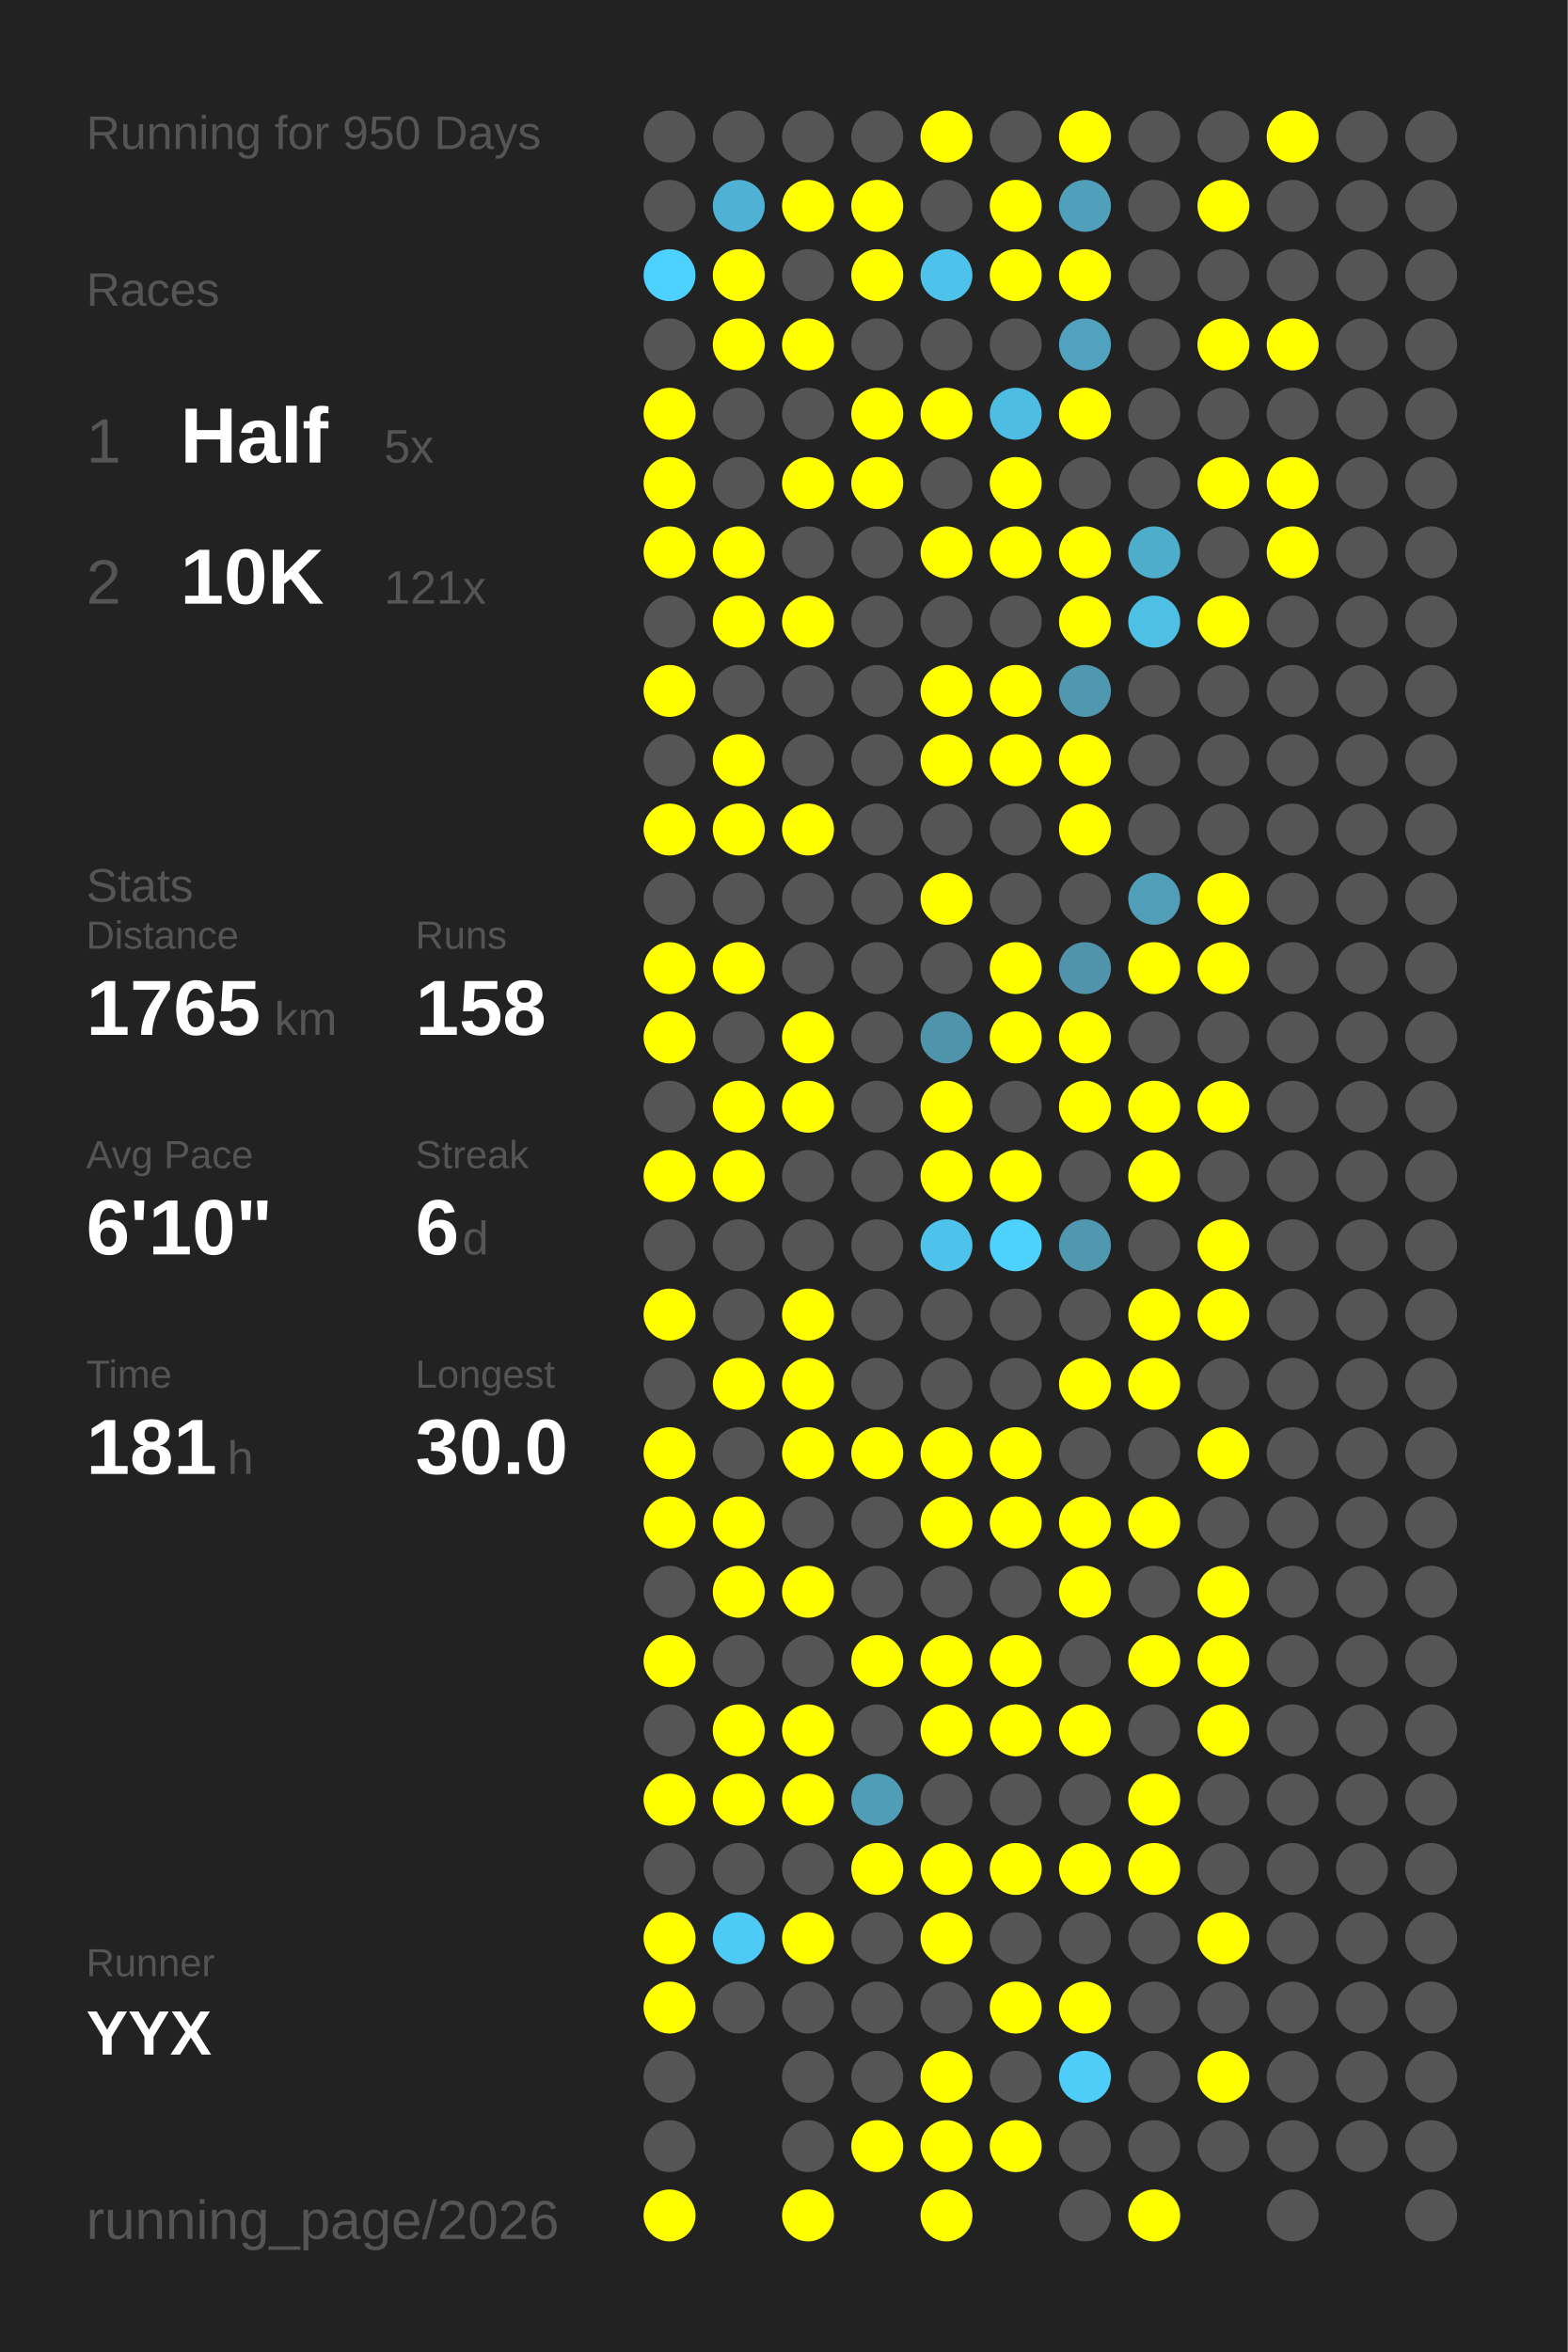
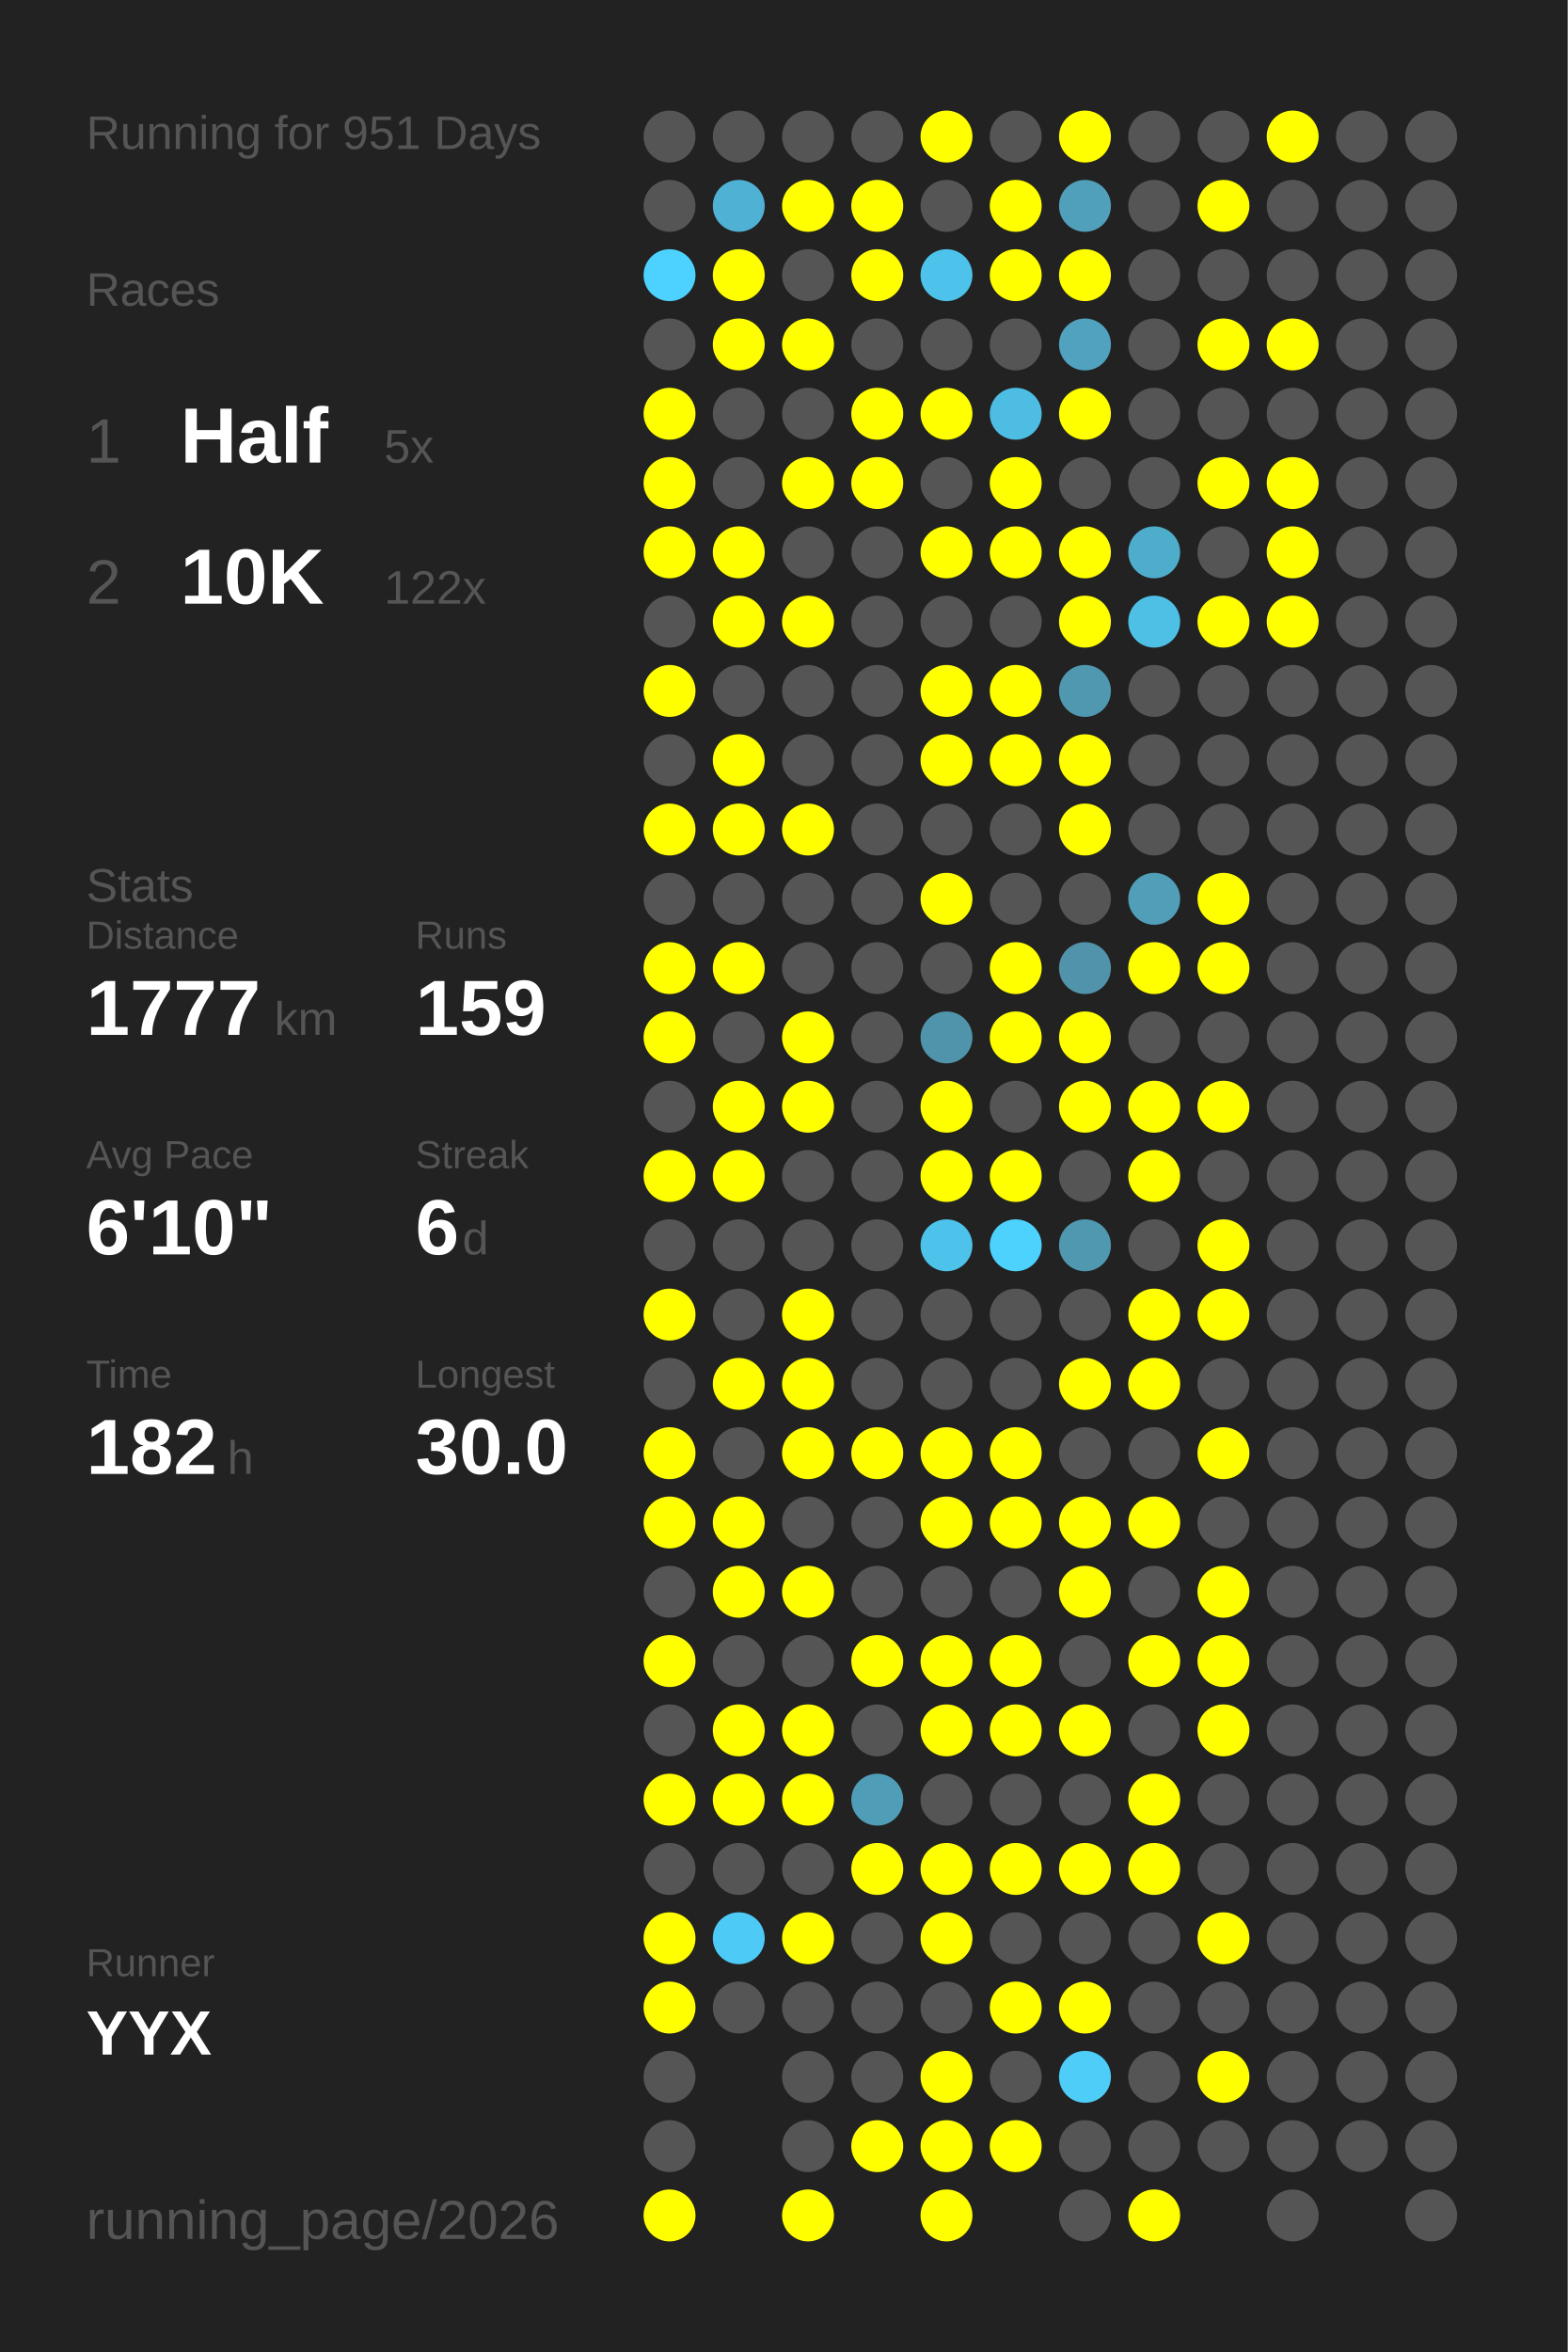
<svg xmlns="http://www.w3.org/2000/svg" baseProfile="full" height="300mm" version="1.1" viewBox="0,0,200,300" width="200mm">
  <defs />
  <rect fill="#222222" height="300" width="200" x="0" y="0" />
-   <text fill="#555555" style="font-size:6px; font-family:Arial;" x="11" y="19">Running for 950 Days</text>
+   <text fill="#555555" style="font-size:6px; font-family:Arial;" x="11" y="19">Running for 951 Days</text>
  <text fill="#555555" style="font-size:6px; font-family:Arial;" x="11" y="39">Races</text>
  <text fill="#555555" style="font-size:8px; font-family:Arial;" x="11" y="59">1</text>
  <text fill="#FFFFFF" style="font-size:10px; font-family:Arial; font-weight:bold;" x="23" y="59">Half</text>
  <text fill="#555555" style="font-size:6px; font-family:Arial;" x="49" y="59">5x</text>
  <text fill="#555555" style="font-size:8px; font-family:Arial;" x="11" y="77">2</text>
  <text fill="#FFFFFF" style="font-size:10px; font-family:Arial; font-weight:bold;" x="23" y="77">10K</text>
-   <text fill="#555555" style="font-size:6px; font-family:Arial;" x="49" y="77">121x</text>
+   <text fill="#555555" style="font-size:6px; font-family:Arial;" x="49" y="77">122x</text>
  <text fill="#555555" style="font-size:6px; font-family:Arial;" x="11" y="115">Stats</text>
  <text fill="#555555" style="font-size:5px; font-family:Arial;" x="11" y="121">Distance</text>
-   <text fill="#FFFFFF" style="font-size:10px; font-family:Arial; font-weight:bold;" x="11" y="132">1765</text>
+   <text fill="#FFFFFF" style="font-size:10px; font-family:Arial; font-weight:bold;" x="11" y="132">1777</text>
  <text fill="#555555" style="font-size:6px; font-family:Arial;" x="35" y="132">km</text>
  <text fill="#555555" style="font-size:5px; font-family:Arial;" x="53" y="121">Runs</text>
-   <text fill="#FFFFFF" style="font-size:10px; font-family:Arial; font-weight:bold;" x="53" y="132">158</text>
+   <text fill="#FFFFFF" style="font-size:10px; font-family:Arial; font-weight:bold;" x="53" y="132">159</text>
  <text fill="#555555" style="font-size:5px; font-family:Arial;" x="11" y="149">Avg Pace</text>
  <text fill="#FFFFFF" style="font-size:10px; font-family:Arial; font-weight:bold;" x="11" y="160">6'10"</text>
  <text fill="#555555" style="font-size:5px; font-family:Arial;" x="53" y="149">Streak</text>
  <text fill="#FFFFFF" style="font-size:10px; font-family:Arial; font-weight:bold;" x="53" y="160">6</text>
  <text fill="#555555" style="font-size:6px; font-family:Arial;" x="59" y="160">d</text>
  <text fill="#555555" style="font-size:5px; font-family:Arial;" x="11" y="177">Time</text>
-   <text fill="#FFFFFF" style="font-size:10px; font-family:Arial; font-weight:bold;" x="11" y="188">181</text>
+   <text fill="#FFFFFF" style="font-size:10px; font-family:Arial; font-weight:bold;" x="11" y="188">182</text>
  <text fill="#555555" style="font-size:6px; font-family:Arial;" x="29" y="188">h</text>
  <text fill="#555555" style="font-size:5px; font-family:Arial;" x="53" y="177">Longest</text>
  <text fill="#FFFFFF" style="font-size:10px; font-family:Arial; font-weight:bold;" x="53" y="188">30.0</text>
  <text fill="#555555" style="font-size:5px; font-family:Arial;" x="11" y="252.065">Runner</text>
  <text fill="#FFFFFF" style="font-size:8px; font-family:Arial; font-weight:bold;" x="11" y="262.065">YYX</text>
  <text fill="#555555" style="font-size:7px; font-family:Arial;" x="11" y="285.581">running_page/2026</text>
  <circle cx="85.417" cy="17.419" fill="#555555" r="3.312" />
  <circle cx="85.417" cy="26.258" fill="#555555" r="3.312" />
  <circle cx="85.417" cy="35.097" fill="#4dd1fe" r="3.312" />
  <circle cx="85.417" cy="43.935" fill="#555555" r="3.312" />
  <circle cx="85.417" cy="52.774" fill="#FFFF00" r="3.312" />
  <circle cx="85.417" cy="61.613" fill="#FFFF00" r="3.312" />
  <circle cx="85.417" cy="70.452" fill="#FFFF00" r="3.312" />
  <circle cx="85.417" cy="79.29" fill="#555555" r="3.312" />
  <circle cx="85.417" cy="88.129" fill="#FFFF00" r="3.312" />
  <circle cx="85.417" cy="96.968" fill="#555555" r="3.312" />
  <circle cx="85.417" cy="105.806" fill="#FFFF00" r="3.312" />
  <circle cx="85.417" cy="114.645" fill="#555555" r="3.312" />
  <circle cx="85.417" cy="123.484" fill="#FFFF00" r="3.312" />
  <circle cx="85.417" cy="132.323" fill="#FFFF00" r="3.312" />
  <circle cx="85.417" cy="141.161" fill="#555555" r="3.312" />
  <circle cx="85.417" cy="150" fill="#FFFF00" r="3.312" />
  <circle cx="85.417" cy="158.839" fill="#555555" r="3.312" />
  <circle cx="85.417" cy="167.677" fill="#FFFF00" r="3.312" />
  <circle cx="85.417" cy="176.516" fill="#555555" r="3.312" />
  <circle cx="85.417" cy="185.355" fill="#FFFF00" r="3.312" />
  <circle cx="85.417" cy="194.194" fill="#FFFF00" r="3.312" />
  <circle cx="85.417" cy="203.032" fill="#555555" r="3.312" />
  <circle cx="85.417" cy="211.871" fill="#FFFF00" r="3.312" />
  <circle cx="85.417" cy="220.71" fill="#555555" r="3.312" />
  <circle cx="85.417" cy="229.548" fill="#FFFF00" r="3.312" />
  <circle cx="85.417" cy="238.387" fill="#555555" r="3.312" />
  <circle cx="85.417" cy="247.226" fill="#FFFF00" r="3.312" />
  <circle cx="85.417" cy="256.065" fill="#FFFF00" r="3.312" />
  <circle cx="85.417" cy="264.903" fill="#555555" r="3.312" />
  <circle cx="85.417" cy="273.742" fill="#555555" r="3.312" />
  <circle cx="85.417" cy="282.581" fill="#FFFF00" r="3.312" />
  <circle cx="94.25" cy="17.419" fill="#555555" r="3.312" />
  <circle cx="94.25" cy="26.258" fill="#4fb1d3" r="3.312" />
  <circle cx="94.25" cy="35.097" fill="#FFFF00" r="3.312" />
  <circle cx="94.25" cy="43.935" fill="#FFFF00" r="3.312" />
  <circle cx="94.25" cy="52.774" fill="#555555" r="3.312" />
  <circle cx="94.25" cy="61.613" fill="#555555" r="3.312" />
  <circle cx="94.25" cy="70.452" fill="#FFFF00" r="3.312" />
  <circle cx="94.25" cy="79.29" fill="#FFFF00" r="3.312" />
  <circle cx="94.25" cy="88.129" fill="#555555" r="3.312" />
  <circle cx="94.25" cy="96.968" fill="#FFFF00" r="3.312" />
  <circle cx="94.25" cy="105.806" fill="#FFFF00" r="3.312" />
  <circle cx="94.25" cy="114.645" fill="#555555" r="3.312" />
  <circle cx="94.25" cy="123.484" fill="#FFFF00" r="3.312" />
  <circle cx="94.25" cy="132.323" fill="#555555" r="3.312" />
  <circle cx="94.25" cy="141.161" fill="#FFFF00" r="3.312" />
  <circle cx="94.25" cy="150" fill="#FFFF00" r="3.312" />
  <circle cx="94.25" cy="158.839" fill="#555555" r="3.312" />
  <circle cx="94.25" cy="167.677" fill="#555555" r="3.312" />
  <circle cx="94.25" cy="176.516" fill="#FFFF00" r="3.312" />
  <circle cx="94.25" cy="185.355" fill="#555555" r="3.312" />
  <circle cx="94.25" cy="194.194" fill="#FFFF00" r="3.312" />
  <circle cx="94.25" cy="203.032" fill="#FFFF00" r="3.312" />
  <circle cx="94.25" cy="211.871" fill="#555555" r="3.312" />
  <circle cx="94.25" cy="220.71" fill="#FFFF00" r="3.312" />
  <circle cx="94.25" cy="229.548" fill="#FFFF00" r="3.312" />
  <circle cx="94.25" cy="238.387" fill="#555555" r="3.312" />
  <circle cx="94.25" cy="247.226" fill="#4dcaf5" r="3.312" />
  <circle cx="94.25" cy="256.065" fill="#555555" r="3.312" />
  <circle cx="103.083" cy="17.419" fill="#555555" r="3.312" />
  <circle cx="103.083" cy="26.258" fill="#FFFF00" r="3.312" />
  <circle cx="103.083" cy="35.097" fill="#555555" r="3.312" />
  <circle cx="103.083" cy="43.935" fill="#FFFF00" r="3.312" />
  <circle cx="103.083" cy="52.774" fill="#555555" r="3.312" />
  <circle cx="103.083" cy="61.613" fill="#FFFF00" r="3.312" />
  <circle cx="103.083" cy="70.452" fill="#555555" r="3.312" />
  <circle cx="103.083" cy="79.29" fill="#FFFF00" r="3.312" />
  <circle cx="103.083" cy="88.129" fill="#555555" r="3.312" />
  <circle cx="103.083" cy="96.968" fill="#555555" r="3.312" />
  <circle cx="103.083" cy="105.806" fill="#FFFF00" r="3.312" />
  <circle cx="103.083" cy="114.645" fill="#555555" r="3.312" />
  <circle cx="103.083" cy="123.484" fill="#555555" r="3.312" />
  <circle cx="103.083" cy="132.323" fill="#FFFF00" r="3.312" />
  <circle cx="103.083" cy="141.161" fill="#FFFF00" r="3.312" />
  <circle cx="103.083" cy="150" fill="#555555" r="3.312" />
  <circle cx="103.083" cy="158.839" fill="#555555" r="3.312" />
  <circle cx="103.083" cy="167.677" fill="#FFFF00" r="3.312" />
  <circle cx="103.083" cy="176.516" fill="#FFFF00" r="3.312" />
  <circle cx="103.083" cy="185.355" fill="#FFFF00" r="3.312" />
  <circle cx="103.083" cy="194.194" fill="#555555" r="3.312" />
  <circle cx="103.083" cy="203.032" fill="#FFFF00" r="3.312" />
  <circle cx="103.083" cy="211.871" fill="#555555" r="3.312" />
  <circle cx="103.083" cy="220.71" fill="#FFFF00" r="3.312" />
  <circle cx="103.083" cy="229.548" fill="#FFFF00" r="3.312" />
  <circle cx="103.083" cy="238.387" fill="#555555" r="3.312" />
  <circle cx="103.083" cy="247.226" fill="#FFFF00" r="3.312" />
  <circle cx="103.083" cy="256.065" fill="#555555" r="3.312" />
  <circle cx="103.083" cy="264.903" fill="#555555" r="3.312" />
  <circle cx="103.083" cy="273.742" fill="#555555" r="3.312" />
  <circle cx="103.083" cy="282.581" fill="#FFFF00" r="3.312" />
  <circle cx="111.917" cy="17.419" fill="#555555" r="3.312" />
  <circle cx="111.917" cy="26.258" fill="#FFFF00" r="3.312" />
  <circle cx="111.917" cy="35.097" fill="#FFFF00" r="3.312" />
  <circle cx="111.917" cy="43.935" fill="#555555" r="3.312" />
  <circle cx="111.917" cy="52.774" fill="#FFFF00" r="3.312" />
  <circle cx="111.917" cy="61.613" fill="#FFFF00" r="3.312" />
  <circle cx="111.917" cy="70.452" fill="#555555" r="3.312" />
  <circle cx="111.917" cy="79.29" fill="#555555" r="3.312" />
  <circle cx="111.917" cy="88.129" fill="#555555" r="3.312" />
  <circle cx="111.917" cy="96.968" fill="#555555" r="3.312" />
  <circle cx="111.917" cy="105.806" fill="#555555" r="3.312" />
  <circle cx="111.917" cy="114.645" fill="#555555" r="3.312" />
  <circle cx="111.917" cy="123.484" fill="#555555" r="3.312" />
  <circle cx="111.917" cy="132.323" fill="#555555" r="3.312" />
  <circle cx="111.917" cy="141.161" fill="#555555" r="3.312" />
  <circle cx="111.917" cy="150" fill="#555555" r="3.312" />
  <circle cx="111.917" cy="158.839" fill="#555555" r="3.312" />
  <circle cx="111.917" cy="167.677" fill="#555555" r="3.312" />
  <circle cx="111.917" cy="176.516" fill="#555555" r="3.312" />
  <circle cx="111.917" cy="185.355" fill="#FFFF00" r="3.312" />
  <circle cx="111.917" cy="194.194" fill="#555555" r="3.312" />
  <circle cx="111.917" cy="203.032" fill="#555555" r="3.312" />
  <circle cx="111.917" cy="211.871" fill="#FFFF00" r="3.312" />
  <circle cx="111.917" cy="220.71" fill="#555555" r="3.312" />
  <circle cx="111.917" cy="229.548" fill="#509db7" r="3.312" />
  <circle cx="111.917" cy="238.387" fill="#FFFF00" r="3.312" />
  <circle cx="111.917" cy="247.226" fill="#555555" r="3.312" />
  <circle cx="111.917" cy="256.065" fill="#555555" r="3.312" />
  <circle cx="111.917" cy="264.903" fill="#555555" r="3.312" />
  <circle cx="111.917" cy="273.742" fill="#FFFF00" r="3.312" />
  <circle cx="120.75" cy="17.419" fill="#FFFF00" r="3.312" />
  <circle cx="120.75" cy="26.258" fill="#555555" r="3.312" />
  <circle cx="120.75" cy="35.097" fill="#4dc3eb" r="3.312" />
  <circle cx="120.75" cy="43.935" fill="#555555" r="3.312" />
  <circle cx="120.75" cy="52.774" fill="#FFFF00" r="3.312" />
  <circle cx="120.75" cy="61.613" fill="#555555" r="3.312" />
  <circle cx="120.75" cy="70.452" fill="#FFFF00" r="3.312" />
  <circle cx="120.75" cy="79.29" fill="#555555" r="3.312" />
  <circle cx="120.75" cy="88.129" fill="#FFFF00" r="3.312" />
  <circle cx="120.75" cy="96.968" fill="#FFFF00" r="3.312" />
  <circle cx="120.75" cy="105.806" fill="#555555" r="3.312" />
  <circle cx="120.75" cy="114.645" fill="#FFFF00" r="3.312" />
  <circle cx="120.75" cy="123.484" fill="#555555" r="3.312" />
  <circle cx="120.75" cy="132.323" fill="#5094ab" r="3.312" />
  <circle cx="120.75" cy="141.161" fill="#FFFF00" r="3.312" />
  <circle cx="120.75" cy="150" fill="#FFFF00" r="3.312" />
  <circle cx="120.75" cy="158.839" fill="#4dc2ea" r="3.312" />
  <circle cx="120.75" cy="167.677" fill="#555555" r="3.312" />
  <circle cx="120.75" cy="176.516" fill="#555555" r="3.312" />
  <circle cx="120.75" cy="185.355" fill="#FFFF00" r="3.312" />
  <circle cx="120.75" cy="194.194" fill="#FFFF00" r="3.312" />
  <circle cx="120.75" cy="203.032" fill="#555555" r="3.312" />
  <circle cx="120.75" cy="211.871" fill="#FFFF00" r="3.312" />
  <circle cx="120.75" cy="220.71" fill="#FFFF00" r="3.312" />
  <circle cx="120.75" cy="229.548" fill="#555555" r="3.312" />
  <circle cx="120.75" cy="238.387" fill="#FFFF00" r="3.312" />
  <circle cx="120.75" cy="247.226" fill="#FFFF00" r="3.312" />
  <circle cx="120.75" cy="256.065" fill="#555555" r="3.312" />
  <circle cx="120.75" cy="264.903" fill="#FFFF00" r="3.312" />
  <circle cx="120.75" cy="273.742" fill="#FFFF00" r="3.312" />
  <circle cx="120.75" cy="282.581" fill="#FFFF00" r="3.312" />
  <circle cx="129.583" cy="17.419" fill="#555555" r="3.312" />
  <circle cx="129.583" cy="26.258" fill="#FFFF00" r="3.312" />
  <circle cx="129.583" cy="35.097" fill="#FFFF00" r="3.312" />
  <circle cx="129.583" cy="43.935" fill="#555555" r="3.312" />
  <circle cx="129.583" cy="52.774" fill="#4ebde3" r="3.312" />
  <circle cx="129.583" cy="61.613" fill="#FFFF00" r="3.312" />
  <circle cx="129.583" cy="70.452" fill="#FFFF00" r="3.312" />
  <circle cx="129.583" cy="79.29" fill="#555555" r="3.312" />
  <circle cx="129.583" cy="88.129" fill="#FFFF00" r="3.312" />
  <circle cx="129.583" cy="96.968" fill="#FFFF00" r="3.312" />
  <circle cx="129.583" cy="105.806" fill="#555555" r="3.312" />
  <circle cx="129.583" cy="114.645" fill="#555555" r="3.312" />
  <circle cx="129.583" cy="123.484" fill="#FFFF00" r="3.312" />
  <circle cx="129.583" cy="132.323" fill="#FFFF00" r="3.312" />
  <circle cx="129.583" cy="141.161" fill="#555555" r="3.312" />
  <circle cx="129.583" cy="150" fill="#FFFF00" r="3.312" />
  <circle cx="129.583" cy="158.839" fill="#4dd1fd" r="3.312" />
  <circle cx="129.583" cy="167.677" fill="#555555" r="3.312" />
  <circle cx="129.583" cy="176.516" fill="#555555" r="3.312" />
  <circle cx="129.583" cy="185.355" fill="#FFFF00" r="3.312" />
  <circle cx="129.583" cy="194.194" fill="#FFFF00" r="3.312" />
  <circle cx="129.583" cy="203.032" fill="#555555" r="3.312" />
  <circle cx="129.583" cy="211.871" fill="#FFFF00" r="3.312" />
  <circle cx="129.583" cy="220.71" fill="#FFFF00" r="3.312" />
  <circle cx="129.583" cy="229.548" fill="#555555" r="3.312" />
  <circle cx="129.583" cy="238.387" fill="#FFFF00" r="3.312" />
  <circle cx="129.583" cy="247.226" fill="#555555" r="3.312" />
  <circle cx="129.583" cy="256.065" fill="#FFFF00" r="3.312" />
  <circle cx="129.583" cy="264.903" fill="#555555" r="3.312" />
  <circle cx="129.583" cy="273.742" fill="#FFFF00" r="3.312" />
  <circle cx="138.417" cy="17.419" fill="#FFFF00" r="3.312" />
  <circle cx="138.417" cy="26.258" fill="#50a0bb" r="3.312" />
  <circle cx="138.417" cy="35.097" fill="#FFFF00" r="3.312" />
  <circle cx="138.417" cy="43.935" fill="#50a2be" r="3.312" />
  <circle cx="138.417" cy="52.774" fill="#FFFF00" r="3.312" />
  <circle cx="138.417" cy="61.613" fill="#555555" r="3.312" />
  <circle cx="138.417" cy="70.452" fill="#FFFF00" r="3.312" />
  <circle cx="138.417" cy="79.29" fill="#FFFF00" r="3.312" />
  <circle cx="138.417" cy="88.129" fill="#5098b0" r="3.312" />
  <circle cx="138.417" cy="96.968" fill="#FFFF00" r="3.312" />
  <circle cx="138.417" cy="105.806" fill="#FFFF00" r="3.312" />
  <circle cx="138.417" cy="114.645" fill="#555555" r="3.312" />
  <circle cx="138.417" cy="123.484" fill="#5193aa" r="3.312" />
  <circle cx="138.417" cy="132.323" fill="#FFFF00" r="3.312" />
  <circle cx="138.417" cy="141.161" fill="#FFFF00" r="3.312" />
  <circle cx="138.417" cy="150" fill="#555555" r="3.312" />
  <circle cx="138.417" cy="158.839" fill="#5098b0" r="3.312" />
  <circle cx="138.417" cy="167.677" fill="#555555" r="3.312" />
  <circle cx="138.417" cy="176.516" fill="#FFFF00" r="3.312" />
  <circle cx="138.417" cy="185.355" fill="#555555" r="3.312" />
  <circle cx="138.417" cy="194.194" fill="#FFFF00" r="3.312" />
  <circle cx="138.417" cy="203.032" fill="#FFFF00" r="3.312" />
  <circle cx="138.417" cy="211.871" fill="#555555" r="3.312" />
  <circle cx="138.417" cy="220.71" fill="#FFFF00" r="3.312" />
  <circle cx="138.417" cy="229.548" fill="#555555" r="3.312" />
  <circle cx="138.417" cy="238.387" fill="#FFFF00" r="3.312" />
  <circle cx="138.417" cy="247.226" fill="#555555" r="3.312" />
  <circle cx="138.417" cy="256.065" fill="#FFFF00" r="3.312" />
  <circle cx="138.417" cy="264.903" fill="#4dcdf8" r="3.312" />
  <circle cx="138.417" cy="273.742" fill="#555555" r="3.312" />
  <circle cx="138.417" cy="282.581" fill="#555555" r="3.312" />
  <circle cx="147.25" cy="17.419" fill="#555555" r="3.312" />
  <circle cx="147.25" cy="26.258" fill="#555555" r="3.312" />
  <circle cx="147.25" cy="35.097" fill="#555555" r="3.312" />
  <circle cx="147.25" cy="43.935" fill="#555555" r="3.312" />
  <circle cx="147.25" cy="52.774" fill="#555555" r="3.312" />
  <circle cx="147.25" cy="61.613" fill="#555555" r="3.312" />
  <circle cx="147.25" cy="70.452" fill="#4fadcc" r="3.312" />
  <circle cx="147.25" cy="79.29" fill="#4ec0e6" r="3.312" />
  <circle cx="147.25" cy="88.129" fill="#555555" r="3.312" />
  <circle cx="147.25" cy="96.968" fill="#555555" r="3.312" />
  <circle cx="147.25" cy="105.806" fill="#555555" r="3.312" />
  <circle cx="147.25" cy="114.645" fill="#509eb8" r="3.312" />
  <circle cx="147.25" cy="123.484" fill="#FFFF00" r="3.312" />
  <circle cx="147.25" cy="132.323" fill="#555555" r="3.312" />
  <circle cx="147.25" cy="141.161" fill="#FFFF00" r="3.312" />
  <circle cx="147.25" cy="150" fill="#FFFF00" r="3.312" />
  <circle cx="147.25" cy="158.839" fill="#555555" r="3.312" />
  <circle cx="147.25" cy="167.677" fill="#FFFF00" r="3.312" />
  <circle cx="147.25" cy="176.516" fill="#FFFF00" r="3.312" />
  <circle cx="147.25" cy="185.355" fill="#555555" r="3.312" />
  <circle cx="147.25" cy="194.194" fill="#FFFF00" r="3.312" />
  <circle cx="147.25" cy="203.032" fill="#555555" r="3.312" />
  <circle cx="147.25" cy="211.871" fill="#FFFF00" r="3.312" />
  <circle cx="147.25" cy="220.71" fill="#555555" r="3.312" />
  <circle cx="147.25" cy="229.548" fill="#FFFF00" r="3.312" />
  <circle cx="147.25" cy="238.387" fill="#FFFF00" r="3.312" />
  <circle cx="147.25" cy="247.226" fill="#555555" r="3.312" />
  <circle cx="147.25" cy="256.065" fill="#555555" r="3.312" />
  <circle cx="147.25" cy="264.903" fill="#555555" r="3.312" />
  <circle cx="147.25" cy="273.742" fill="#555555" r="3.312" />
  <circle cx="147.25" cy="282.581" fill="#FFFF00" r="3.312" />
  <circle cx="156.083" cy="17.419" fill="#555555" r="3.312" />
  <circle cx="156.083" cy="26.258" fill="#FFFF00" r="3.312" />
  <circle cx="156.083" cy="35.097" fill="#555555" r="3.312" />
  <circle cx="156.083" cy="43.935" fill="#FFFF00" r="3.312" />
  <circle cx="156.083" cy="52.774" fill="#555555" r="3.312" />
  <circle cx="156.083" cy="61.613" fill="#FFFF00" r="3.312" />
  <circle cx="156.083" cy="70.452" fill="#555555" r="3.312" />
  <circle cx="156.083" cy="79.29" fill="#FFFF00" r="3.312" />
  <circle cx="156.083" cy="88.129" fill="#555555" r="3.312" />
  <circle cx="156.083" cy="96.968" fill="#555555" r="3.312" />
  <circle cx="156.083" cy="105.806" fill="#555555" r="3.312" />
  <circle cx="156.083" cy="114.645" fill="#FFFF00" r="3.312" />
  <circle cx="156.083" cy="123.484" fill="#FFFF00" r="3.312" />
  <circle cx="156.083" cy="132.323" fill="#555555" r="3.312" />
  <circle cx="156.083" cy="141.161" fill="#FFFF00" r="3.312" />
  <circle cx="156.083" cy="150" fill="#555555" r="3.312" />
  <circle cx="156.083" cy="158.839" fill="#FFFF00" r="3.312" />
  <circle cx="156.083" cy="167.677" fill="#FFFF00" r="3.312" />
  <circle cx="156.083" cy="176.516" fill="#555555" r="3.312" />
  <circle cx="156.083" cy="185.355" fill="#FFFF00" r="3.312" />
  <circle cx="156.083" cy="194.194" fill="#555555" r="3.312" />
  <circle cx="156.083" cy="203.032" fill="#FFFF00" r="3.312" />
  <circle cx="156.083" cy="211.871" fill="#FFFF00" r="3.312" />
  <circle cx="156.083" cy="220.71" fill="#FFFF00" r="3.312" />
  <circle cx="156.083" cy="229.548" fill="#555555" r="3.312" />
  <circle cx="156.083" cy="238.387" fill="#555555" r="3.312" />
  <circle cx="156.083" cy="247.226" fill="#FFFF00" r="3.312" />
  <circle cx="156.083" cy="256.065" fill="#555555" r="3.312" />
  <circle cx="156.083" cy="264.903" fill="#FFFF00" r="3.312" />
  <circle cx="156.083" cy="273.742" fill="#555555" r="3.312" />
  <circle cx="164.917" cy="17.419" fill="#FFFF00" r="3.312" />
  <circle cx="164.917" cy="26.258" fill="#555555" r="3.312" />
  <circle cx="164.917" cy="35.097" fill="#555555" r="3.312" />
  <circle cx="164.917" cy="43.935" fill="#FFFF00" r="3.312" />
  <circle cx="164.917" cy="52.774" fill="#555555" r="3.312" />
  <circle cx="164.917" cy="61.613" fill="#FFFF00" r="3.312" />
  <circle cx="164.917" cy="70.452" fill="#FFFF00" r="3.312" />
-   <circle cx="164.917" cy="79.29" fill="#555555" r="3.312" />
+   <circle cx="164.917" cy="79.29" fill="#FFFF00" r="3.312" />
  <circle cx="164.917" cy="88.129" fill="#555555" r="3.312" />
  <circle cx="164.917" cy="96.968" fill="#555555" r="3.312" />
  <circle cx="164.917" cy="105.806" fill="#555555" r="3.312" />
  <circle cx="164.917" cy="114.645" fill="#555555" r="3.312" />
  <circle cx="164.917" cy="123.484" fill="#555555" r="3.312" />
  <circle cx="164.917" cy="132.323" fill="#555555" r="3.312" />
  <circle cx="164.917" cy="141.161" fill="#555555" r="3.312" />
  <circle cx="164.917" cy="150" fill="#555555" r="3.312" />
  <circle cx="164.917" cy="158.839" fill="#555555" r="3.312" />
  <circle cx="164.917" cy="167.677" fill="#555555" r="3.312" />
  <circle cx="164.917" cy="176.516" fill="#555555" r="3.312" />
  <circle cx="164.917" cy="185.355" fill="#555555" r="3.312" />
  <circle cx="164.917" cy="194.194" fill="#555555" r="3.312" />
  <circle cx="164.917" cy="203.032" fill="#555555" r="3.312" />
  <circle cx="164.917" cy="211.871" fill="#555555" r="3.312" />
  <circle cx="164.917" cy="220.71" fill="#555555" r="3.312" />
  <circle cx="164.917" cy="229.548" fill="#555555" r="3.312" />
  <circle cx="164.917" cy="238.387" fill="#555555" r="3.312" />
  <circle cx="164.917" cy="247.226" fill="#555555" r="3.312" />
  <circle cx="164.917" cy="256.065" fill="#555555" r="3.312" />
  <circle cx="164.917" cy="264.903" fill="#555555" r="3.312" />
  <circle cx="164.917" cy="273.742" fill="#555555" r="3.312" />
  <circle cx="164.917" cy="282.581" fill="#555555" r="3.312" />
  <circle cx="173.75" cy="17.419" fill="#555555" r="3.312" />
  <circle cx="173.75" cy="26.258" fill="#555555" r="3.312" />
  <circle cx="173.75" cy="35.097" fill="#555555" r="3.312" />
  <circle cx="173.75" cy="43.935" fill="#555555" r="3.312" />
  <circle cx="173.75" cy="52.774" fill="#555555" r="3.312" />
  <circle cx="173.75" cy="61.613" fill="#555555" r="3.312" />
  <circle cx="173.75" cy="70.452" fill="#555555" r="3.312" />
  <circle cx="173.75" cy="79.29" fill="#555555" r="3.312" />
  <circle cx="173.75" cy="88.129" fill="#555555" r="3.312" />
  <circle cx="173.75" cy="96.968" fill="#555555" r="3.312" />
  <circle cx="173.75" cy="105.806" fill="#555555" r="3.312" />
  <circle cx="173.75" cy="114.645" fill="#555555" r="3.312" />
  <circle cx="173.75" cy="123.484" fill="#555555" r="3.312" />
  <circle cx="173.75" cy="132.323" fill="#555555" r="3.312" />
  <circle cx="173.75" cy="141.161" fill="#555555" r="3.312" />
  <circle cx="173.75" cy="150" fill="#555555" r="3.312" />
  <circle cx="173.75" cy="158.839" fill="#555555" r="3.312" />
  <circle cx="173.75" cy="167.677" fill="#555555" r="3.312" />
  <circle cx="173.75" cy="176.516" fill="#555555" r="3.312" />
  <circle cx="173.75" cy="185.355" fill="#555555" r="3.312" />
  <circle cx="173.75" cy="194.194" fill="#555555" r="3.312" />
  <circle cx="173.75" cy="203.032" fill="#555555" r="3.312" />
  <circle cx="173.75" cy="211.871" fill="#555555" r="3.312" />
  <circle cx="173.75" cy="220.71" fill="#555555" r="3.312" />
  <circle cx="173.75" cy="229.548" fill="#555555" r="3.312" />
  <circle cx="173.75" cy="238.387" fill="#555555" r="3.312" />
  <circle cx="173.75" cy="247.226" fill="#555555" r="3.312" />
  <circle cx="173.75" cy="256.065" fill="#555555" r="3.312" />
  <circle cx="173.75" cy="264.903" fill="#555555" r="3.312" />
  <circle cx="173.75" cy="273.742" fill="#555555" r="3.312" />
  <circle cx="182.583" cy="17.419" fill="#555555" r="3.312" />
  <circle cx="182.583" cy="26.258" fill="#555555" r="3.312" />
  <circle cx="182.583" cy="35.097" fill="#555555" r="3.312" />
  <circle cx="182.583" cy="43.935" fill="#555555" r="3.312" />
  <circle cx="182.583" cy="52.774" fill="#555555" r="3.312" />
  <circle cx="182.583" cy="61.613" fill="#555555" r="3.312" />
  <circle cx="182.583" cy="70.452" fill="#555555" r="3.312" />
  <circle cx="182.583" cy="79.29" fill="#555555" r="3.312" />
  <circle cx="182.583" cy="88.129" fill="#555555" r="3.312" />
  <circle cx="182.583" cy="96.968" fill="#555555" r="3.312" />
  <circle cx="182.583" cy="105.806" fill="#555555" r="3.312" />
  <circle cx="182.583" cy="114.645" fill="#555555" r="3.312" />
  <circle cx="182.583" cy="123.484" fill="#555555" r="3.312" />
  <circle cx="182.583" cy="132.323" fill="#555555" r="3.312" />
  <circle cx="182.583" cy="141.161" fill="#555555" r="3.312" />
  <circle cx="182.583" cy="150" fill="#555555" r="3.312" />
  <circle cx="182.583" cy="158.839" fill="#555555" r="3.312" />
  <circle cx="182.583" cy="167.677" fill="#555555" r="3.312" />
  <circle cx="182.583" cy="176.516" fill="#555555" r="3.312" />
  <circle cx="182.583" cy="185.355" fill="#555555" r="3.312" />
  <circle cx="182.583" cy="194.194" fill="#555555" r="3.312" />
  <circle cx="182.583" cy="203.032" fill="#555555" r="3.312" />
  <circle cx="182.583" cy="211.871" fill="#555555" r="3.312" />
  <circle cx="182.583" cy="220.71" fill="#555555" r="3.312" />
  <circle cx="182.583" cy="229.548" fill="#555555" r="3.312" />
  <circle cx="182.583" cy="238.387" fill="#555555" r="3.312" />
  <circle cx="182.583" cy="247.226" fill="#555555" r="3.312" />
  <circle cx="182.583" cy="256.065" fill="#555555" r="3.312" />
  <circle cx="182.583" cy="264.903" fill="#555555" r="3.312" />
  <circle cx="182.583" cy="273.742" fill="#555555" r="3.312" />
  <circle cx="182.583" cy="282.581" fill="#555555" r="3.312" />
</svg>
